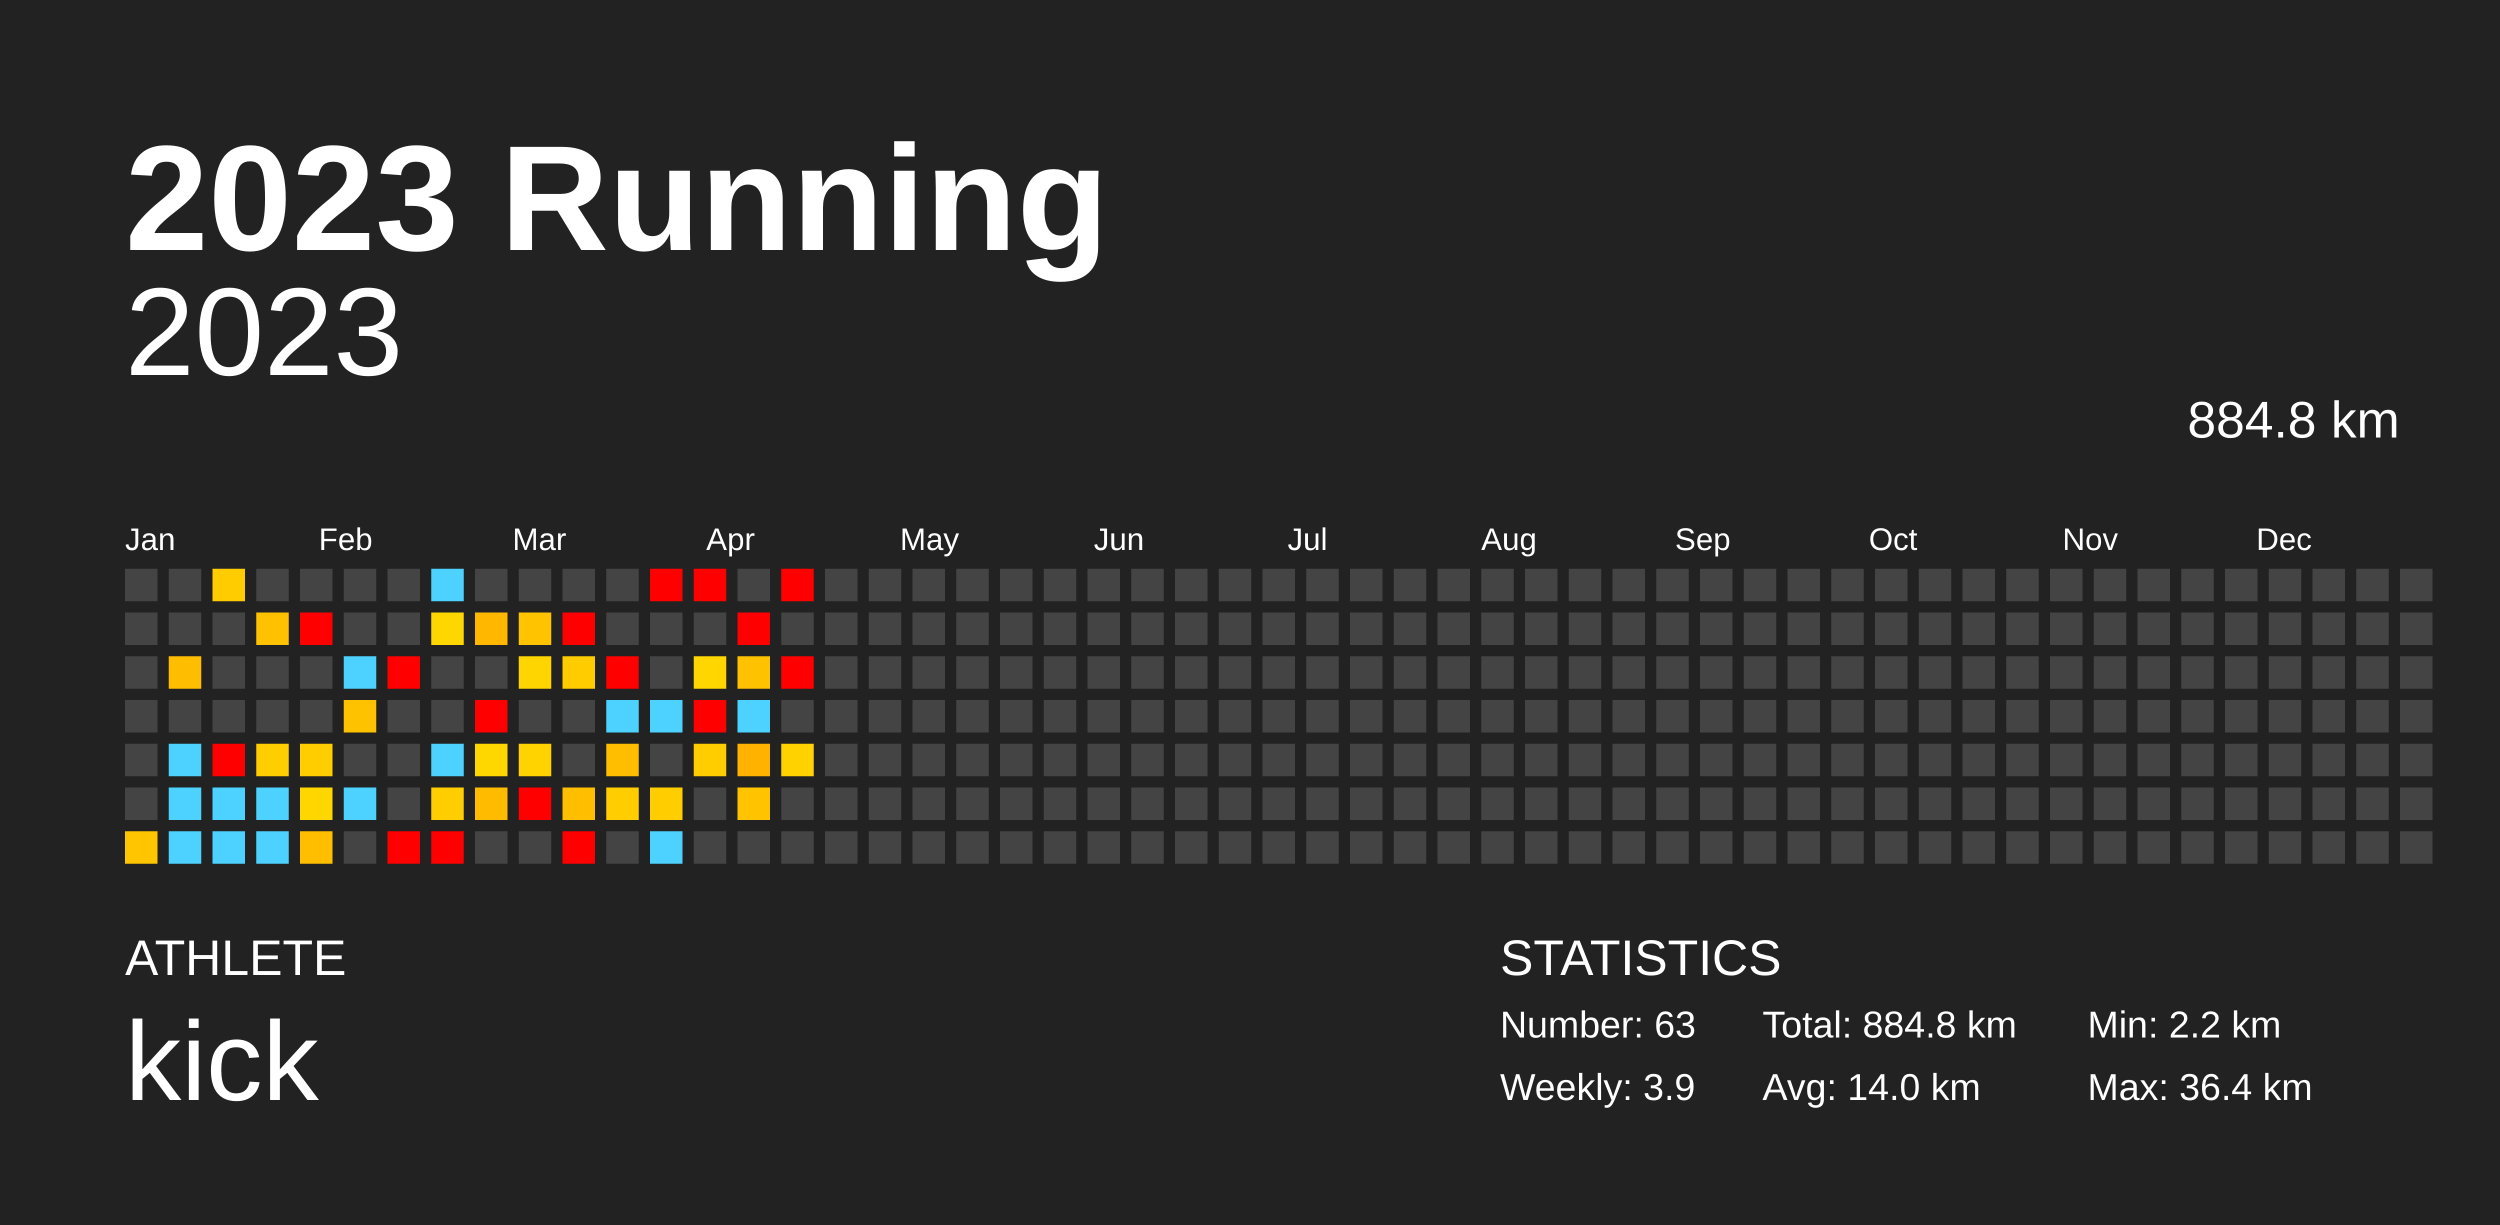
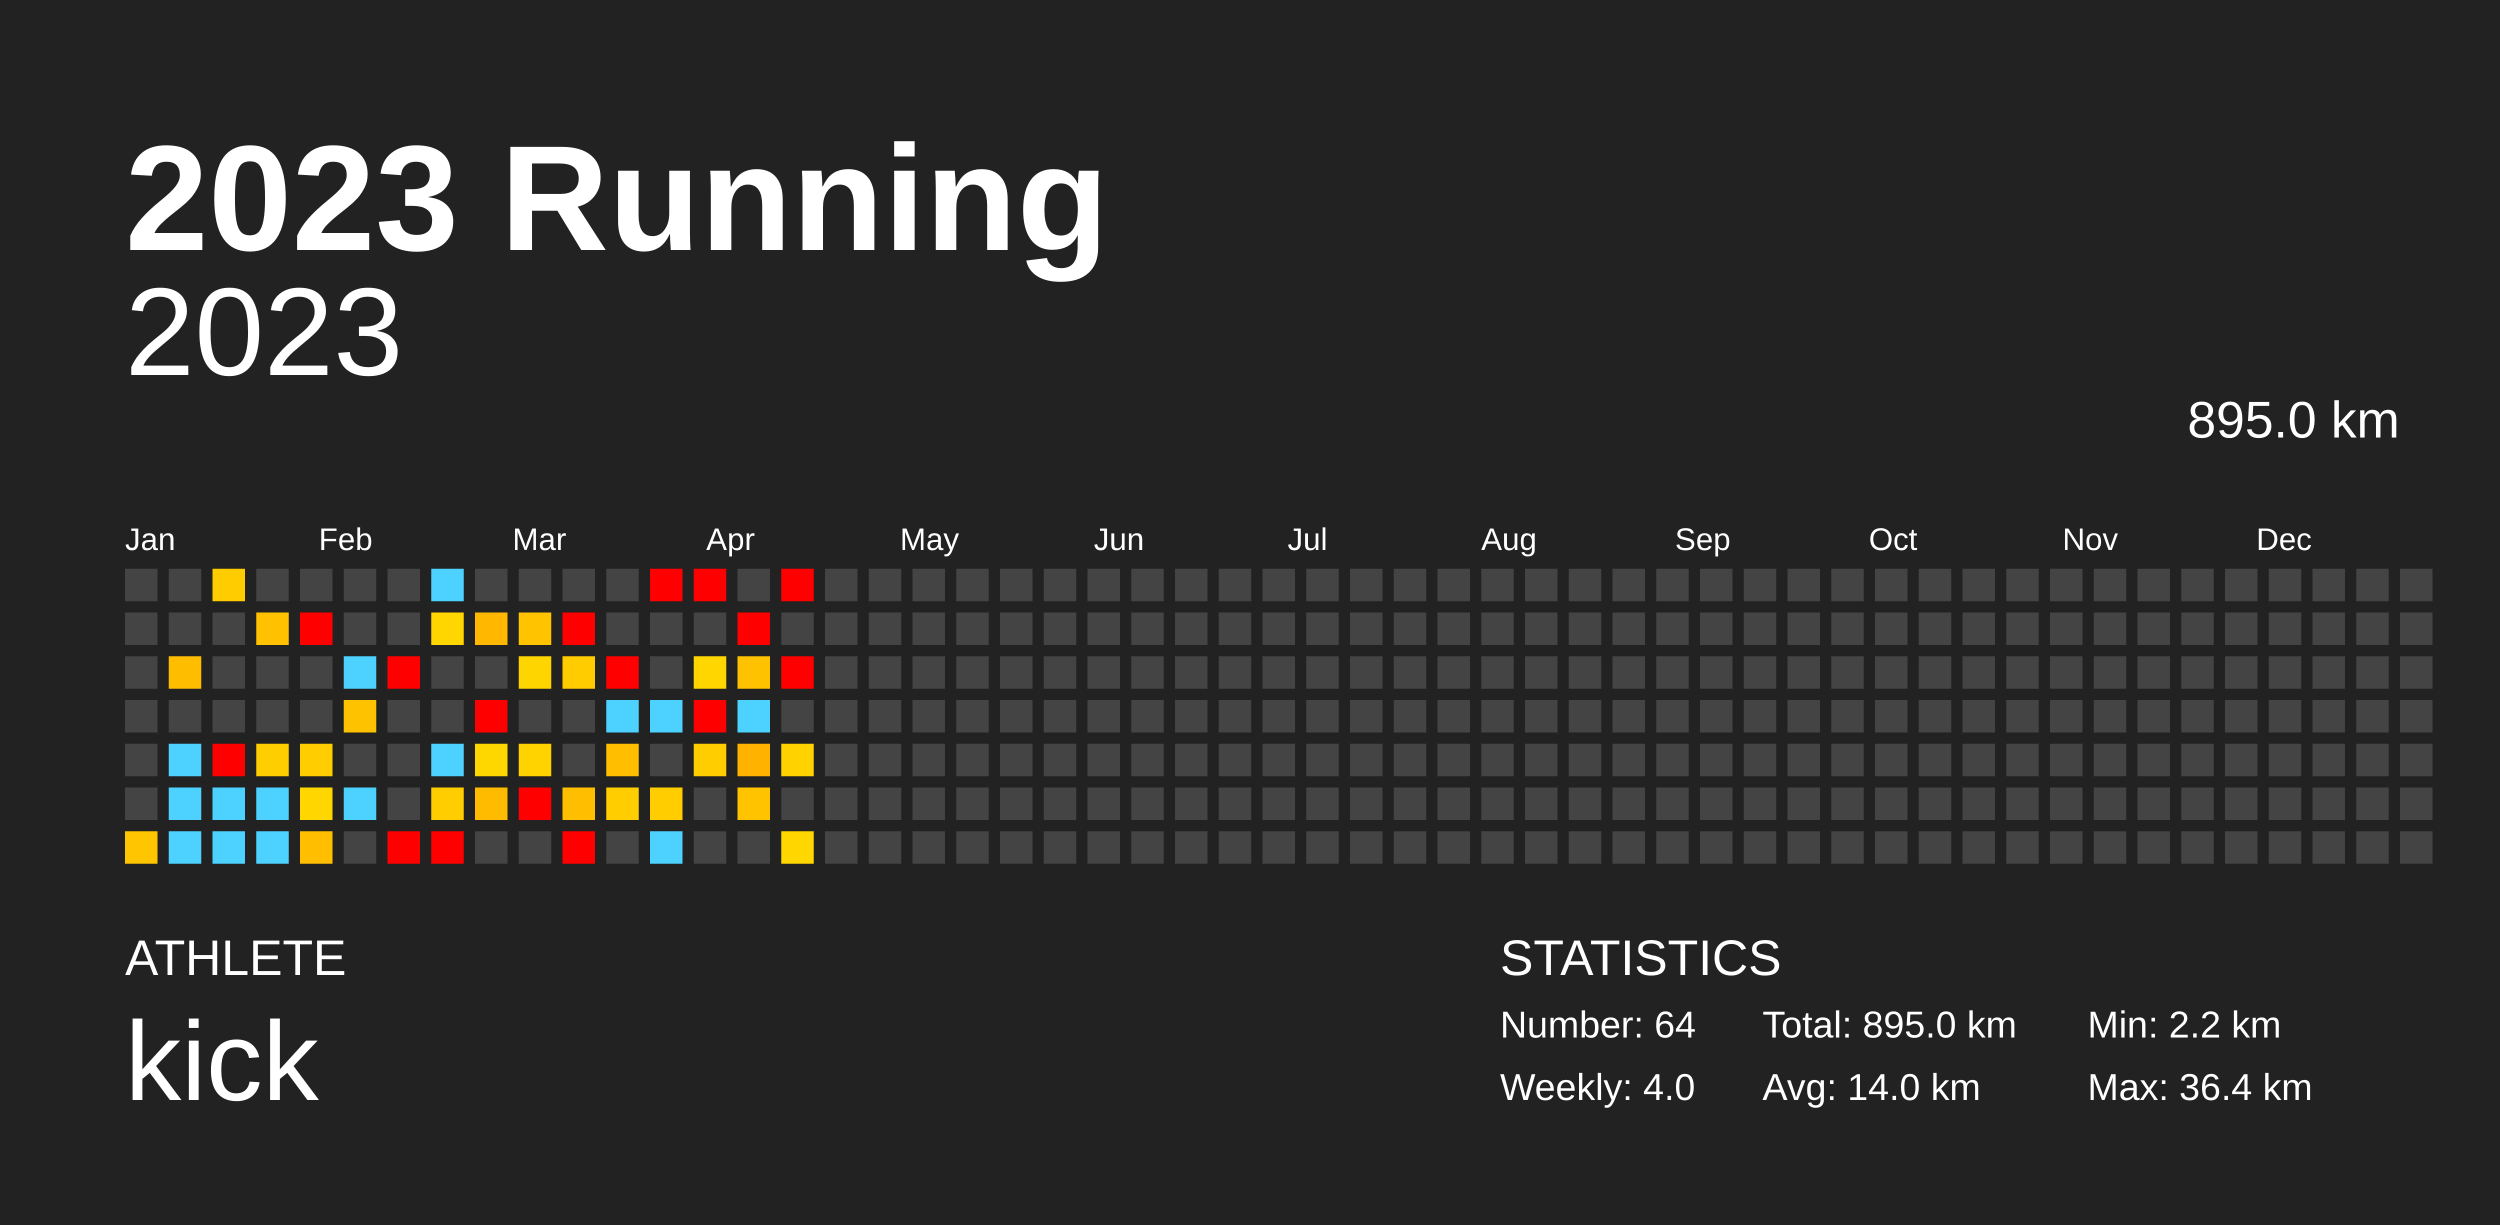
<svg xmlns="http://www.w3.org/2000/svg" baseProfile="full" height="98mm" version="1.1" viewBox="0,0,200,98" width="200mm">
  <defs />
  <rect fill="#222222" height="98" width="200" x="0" y="0" />
  <text fill="#FFFFFF" style="font-size:12px; font-family:Arial; font-weight:bold;" x="10" y="20">2023 Running</text>
  <text fill="#FFFFFF" style="font-size:4px; font-family:Arial" x="10" y="78">ATHLETE</text>
  <text fill="#FFFFFF" style="font-size:9px; font-family:Arial" x="10" y="88">kick</text>
  <text fill="#FFFFFF" style="font-size:4px; font-family:Arial" x="120" y="78">STATISTICS</text>
-   <text fill="#FFFFFF" style="font-size:3px; font-family:Arial" x="120" y="83">Number: 63</text>
-   <text fill="#FFFFFF" style="font-size:3px; font-family:Arial" x="120" y="88">Weekly: 3.9</text>
-   <text fill="#FFFFFF" style="font-size:3px; font-family:Arial" x="141" y="83">Total: 884.8 km</text>
+   <text fill="#FFFFFF" style="font-size:3px; font-family:Arial" x="120" y="83">Number: 64</text>
+   <text fill="#FFFFFF" style="font-size:3px; font-family:Arial" x="120" y="88">Weekly: 4.0</text>
+   <text fill="#FFFFFF" style="font-size:3px; font-family:Arial" x="141" y="83">Total: 895.0 km</text>
  <text fill="#FFFFFF" style="font-size:3px; font-family:Arial" x="141" y="88">Avg: 14.0 km</text>
  <text fill="#FFFFFF" style="font-size:3px; font-family:Arial" x="167" y="83">Min: 2.2 km</text>
  <text fill="#FFFFFF" style="font-size:3px; font-family:Arial" x="167" y="88">Max: 36.4 km</text>
  <text alignment-baseline="hanging" fill="#FFFFFF" style="font-size:10.0px; font-family:Arial;" x="10" y="30">2023</text>
-   <text alignment-baseline="hanging" fill="#FFFFFF" style="font-size:4.125px; font-family:Arial;" x="175" y="35">884.8 km</text>
+   <text alignment-baseline="hanging" fill="#FFFFFF" style="font-size:4.125px; font-family:Arial;" x="175" y="35">895.0 km</text>
  <text fill="#FFFFFF" style="font-size:2.5px; font-family:Arial" x="10.0" y="44">Jan</text>
  <text fill="#FFFFFF" style="font-size:2.5px; font-family:Arial" x="25.5" y="44">Feb</text>
  <text fill="#FFFFFF" style="font-size:2.5px; font-family:Arial" x="41.0" y="44">Mar</text>
  <text fill="#FFFFFF" style="font-size:2.5px; font-family:Arial" x="56.5" y="44">Apr</text>
  <text fill="#FFFFFF" style="font-size:2.5px; font-family:Arial" x="72.0" y="44">May</text>
  <text fill="#FFFFFF" style="font-size:2.5px; font-family:Arial" x="87.5" y="44">Jun</text>
  <text fill="#FFFFFF" style="font-size:2.5px; font-family:Arial" x="103.0" y="44">Jul</text>
  <text fill="#FFFFFF" style="font-size:2.5px; font-family:Arial" x="118.5" y="44">Aug</text>
  <text fill="#FFFFFF" style="font-size:2.5px; font-family:Arial" x="134.0" y="44">Sep</text>
  <text fill="#FFFFFF" style="font-size:2.5px; font-family:Arial" x="149.5" y="44">Oct</text>
  <text fill="#FFFFFF" style="font-size:2.5px; font-family:Arial" x="165.0" y="44">Nov</text>
  <text fill="#FFFFFF" style="font-size:2.5px; font-family:Arial" x="180.5" y="44">Dec</text>
  <rect fill="#444444" height="2.6" width="2.6" x="10.0" y="45.5" />
  <rect fill="#444444" height="2.6" width="2.6" x="10.0" y="49.0" />
  <rect fill="#444444" height="2.6" width="2.6" x="10.0" y="52.5" />
  <rect fill="#444444" height="2.6" width="2.6" x="10.0" y="56.0" />
  <rect fill="#444444" height="2.6" width="2.6" x="10.0" y="59.5" />
  <rect fill="#444444" height="2.6" width="2.6" x="10.0" y="63.0" />
  <rect fill="#ffc500" height="2.6" width="2.6" x="10.0" y="66.5" />
  <rect fill="#444444" height="2.6" width="2.6" x="13.5" y="45.5" />
  <rect fill="#444444" height="2.6" width="2.6" x="13.5" y="49.0" />
  <rect fill="#ffbd00" height="2.6" width="2.6" x="13.5" y="52.5" />
  <rect fill="#444444" height="2.6" width="2.6" x="13.5" y="56.0" />
  <rect fill="#4dd2ff" height="2.6" width="2.6" x="13.5" y="59.5" />
  <rect fill="#4dd2ff" height="2.6" width="2.6" x="13.5" y="63.0" />
  <rect fill="#4dd2ff" height="2.6" width="2.6" x="13.5" y="66.5" />
  <rect fill="#ffcc00" height="2.6" width="2.6" x="17.0" y="45.5" />
  <rect fill="#444444" height="2.6" width="2.6" x="17.0" y="49.0" />
  <rect fill="#444444" height="2.6" width="2.6" x="17.0" y="52.5" />
  <rect fill="#444444" height="2.6" width="2.6" x="17.0" y="56.0" />
  <rect fill="red" height="2.6" width="2.6" x="17.0" y="59.5" />
  <rect fill="#4dd2ff" height="2.6" width="2.6" x="17.0" y="63.0" />
  <rect fill="#4dd2ff" height="2.6" width="2.6" x="17.0" y="66.5" />
  <rect fill="#444444" height="2.6" width="2.6" x="20.5" y="45.5" />
  <rect fill="#ffc100" height="2.6" width="2.6" x="20.5" y="49.0" />
  <rect fill="#444444" height="2.6" width="2.6" x="20.5" y="52.5" />
  <rect fill="#444444" height="2.6" width="2.6" x="20.5" y="56.0" />
  <rect fill="#ffce00" height="2.6" width="2.6" x="20.5" y="59.5" />
  <rect fill="#4dd2ff" height="2.6" width="2.6" x="20.5" y="63.0" />
  <rect fill="#4dd2ff" height="2.6" width="2.6" x="20.5" y="66.5" />
  <rect fill="#444444" height="2.6" width="2.6" x="24.0" y="45.5" />
  <rect fill="red" height="2.6" width="2.6" x="24.0" y="49.0" />
  <rect fill="#444444" height="2.6" width="2.6" x="24.0" y="52.5" />
  <rect fill="#444444" height="2.6" width="2.6" x="24.0" y="56.0" />
  <rect fill="#ffcd00" height="2.6" width="2.6" x="24.0" y="59.5" />
  <rect fill="#ffd600" height="2.6" width="2.6" x="24.0" y="63.0" />
  <rect fill="#ffbf00" height="2.6" width="2.6" x="24.0" y="66.5" />
  <rect fill="#444444" height="2.6" width="2.6" x="27.5" y="45.5" />
  <rect fill="#444444" height="2.6" width="2.6" x="27.5" y="49.0" />
  <rect fill="#4dd2ff" height="2.6" width="2.6" x="27.5" y="52.5" />
  <rect fill="#ffc200" height="2.6" width="2.6" x="27.5" y="56.0" />
  <rect fill="#444444" height="2.6" width="2.6" x="27.5" y="59.5" />
  <rect fill="#4dd2ff" height="2.6" width="2.6" x="27.5" y="63.0" />
  <rect fill="#444444" height="2.6" width="2.6" x="27.5" y="66.5" />
  <rect fill="#444444" height="2.6" width="2.6" x="31.0" y="45.5" />
  <rect fill="#444444" height="2.6" width="2.6" x="31.0" y="49.0" />
  <rect fill="red" height="2.6" width="2.6" x="31.0" y="52.5" />
  <rect fill="#444444" height="2.6" width="2.6" x="31.0" y="56.0" />
  <rect fill="#444444" height="2.6" width="2.6" x="31.0" y="59.5" />
  <rect fill="#444444" height="2.6" width="2.6" x="31.0" y="63.0" />
  <rect fill="red" height="2.6" width="2.6" x="31.0" y="66.5" />
  <rect fill="#4dd2ff" height="2.6" width="2.6" x="34.5" y="45.5" />
  <rect fill="#ffd600" height="2.6" width="2.6" x="34.5" y="49.0" />
  <rect fill="#444444" height="2.6" width="2.6" x="34.5" y="52.5" />
  <rect fill="#444444" height="2.6" width="2.6" x="34.5" y="56.0" />
  <rect fill="#4dd2ff" height="2.6" width="2.6" x="34.5" y="59.5" />
  <rect fill="#ffcd00" height="2.6" width="2.6" x="34.5" y="63.0" />
  <rect fill="red" height="2.6" width="2.6" x="34.5" y="66.5" />
  <rect fill="#444444" height="2.6" width="2.6" x="38.0" y="45.5" />
  <rect fill="#ffb700" height="2.6" width="2.6" x="38.0" y="49.0" />
  <rect fill="#444444" height="2.6" width="2.6" x="38.0" y="52.5" />
  <rect fill="red" height="2.6" width="2.6" x="38.0" y="56.0" />
  <rect fill="#ffd700" height="2.6" width="2.6" x="38.0" y="59.5" />
  <rect fill="#ffbb00" height="2.6" width="2.6" x="38.0" y="63.0" />
  <rect fill="#444444" height="2.6" width="2.6" x="38.0" y="66.5" />
  <rect fill="#444444" height="2.6" width="2.6" x="41.5" y="45.5" />
  <rect fill="#ffc300" height="2.6" width="2.6" x="41.5" y="49.0" />
  <rect fill="#ffd500" height="2.6" width="2.6" x="41.5" y="52.5" />
  <rect fill="#444444" height="2.6" width="2.6" x="41.5" y="56.0" />
  <rect fill="#ffd300" height="2.6" width="2.6" x="41.5" y="59.5" />
  <rect fill="red" height="2.6" width="2.6" x="41.5" y="63.0" />
  <rect fill="#444444" height="2.6" width="2.6" x="41.5" y="66.5" />
  <rect fill="#444444" height="2.6" width="2.6" x="45.0" y="45.5" />
  <rect fill="red" height="2.6" width="2.6" x="45.0" y="49.0" />
  <rect fill="#ffcc00" height="2.6" width="2.6" x="45.0" y="52.5" />
  <rect fill="#444444" height="2.6" width="2.6" x="45.0" y="56.0" />
  <rect fill="#444444" height="2.6" width="2.6" x="45.0" y="59.5" />
  <rect fill="#ffbe00" height="2.6" width="2.6" x="45.0" y="63.0" />
  <rect fill="red" height="2.6" width="2.6" x="45.0" y="66.5" />
  <rect fill="#444444" height="2.6" width="2.6" x="48.5" y="45.5" />
  <rect fill="#444444" height="2.6" width="2.6" x="48.5" y="49.0" />
  <rect fill="red" height="2.6" width="2.6" x="48.5" y="52.5" />
  <rect fill="#4dd2ff" height="2.6" width="2.6" x="48.5" y="56.0" />
  <rect fill="#ffbe00" height="2.6" width="2.6" x="48.5" y="59.5" />
  <rect fill="#ffcd00" height="2.6" width="2.6" x="48.5" y="63.0" />
  <rect fill="#444444" height="2.6" width="2.6" x="48.5" y="66.5" />
  <rect fill="red" height="2.6" width="2.6" x="52.0" y="45.5" />
  <rect fill="#444444" height="2.6" width="2.6" x="52.0" y="49.0" />
  <rect fill="#444444" height="2.6" width="2.6" x="52.0" y="52.5" />
  <rect fill="#4dd2ff" height="2.6" width="2.6" x="52.0" y="56.0" />
  <rect fill="#444444" height="2.6" width="2.6" x="52.0" y="59.5" />
  <rect fill="#ffcd00" height="2.6" width="2.6" x="52.0" y="63.0" />
  <rect fill="#4dd2ff" height="2.6" width="2.6" x="52.0" y="66.5" />
  <rect fill="red" height="2.6" width="2.6" x="55.5" y="45.5" />
  <rect fill="#444444" height="2.6" width="2.6" x="55.5" y="49.0" />
  <rect fill="#ffd600" height="2.6" width="2.6" x="55.5" y="52.5" />
  <rect fill="red" height="2.6" width="2.6" x="55.5" y="56.0" />
  <rect fill="#ffcd00" height="2.6" width="2.6" x="55.5" y="59.5" />
  <rect fill="#444444" height="2.6" width="2.6" x="55.5" y="63.0" />
  <rect fill="#444444" height="2.6" width="2.6" x="55.5" y="66.5" />
  <rect fill="#444444" height="2.6" width="2.6" x="59.0" y="45.5" />
  <rect fill="red" height="2.6" width="2.6" x="59.0" y="49.0" />
  <rect fill="#ffc200" height="2.6" width="2.6" x="59.0" y="52.5" />
  <rect fill="#4dd2ff" height="2.6" width="2.6" x="59.0" y="56.0" />
  <rect fill="#ffb300" height="2.6" width="2.6" x="59.0" y="59.5" />
  <rect fill="#ffc300" height="2.6" width="2.6" x="59.0" y="63.0" />
  <rect fill="#444444" height="2.6" width="2.6" x="59.0" y="66.5" />
  <rect fill="red" height="2.6" width="2.6" x="62.5" y="45.5" />
  <rect fill="#444444" height="2.6" width="2.6" x="62.5" y="49.0" />
  <rect fill="red" height="2.6" width="2.6" x="62.5" y="52.5" />
  <rect fill="#444444" height="2.6" width="2.6" x="62.5" y="56.0" />
  <rect fill="#ffd200" height="2.6" width="2.6" x="62.5" y="59.5" />
  <rect fill="#444444" height="2.6" width="2.6" x="62.5" y="63.0" />
-   <rect fill="#444444" height="2.6" width="2.6" x="62.5" y="66.5" />
+   <rect fill="#ffd600" height="2.6" width="2.6" x="62.5" y="66.5" />
  <rect fill="#444444" height="2.6" width="2.6" x="66.0" y="45.5" />
  <rect fill="#444444" height="2.6" width="2.6" x="66.0" y="49.0" />
  <rect fill="#444444" height="2.6" width="2.6" x="66.0" y="52.5" />
  <rect fill="#444444" height="2.6" width="2.6" x="66.0" y="56.0" />
  <rect fill="#444444" height="2.6" width="2.6" x="66.0" y="59.5" />
  <rect fill="#444444" height="2.6" width="2.6" x="66.0" y="63.0" />
  <rect fill="#444444" height="2.6" width="2.6" x="66.0" y="66.5" />
  <rect fill="#444444" height="2.6" width="2.6" x="69.5" y="45.5" />
  <rect fill="#444444" height="2.6" width="2.6" x="69.5" y="49.0" />
  <rect fill="#444444" height="2.6" width="2.6" x="69.5" y="52.5" />
  <rect fill="#444444" height="2.6" width="2.6" x="69.5" y="56.0" />
  <rect fill="#444444" height="2.6" width="2.6" x="69.5" y="59.5" />
  <rect fill="#444444" height="2.6" width="2.6" x="69.5" y="63.0" />
  <rect fill="#444444" height="2.6" width="2.6" x="69.5" y="66.5" />
  <rect fill="#444444" height="2.6" width="2.6" x="73.0" y="45.5" />
  <rect fill="#444444" height="2.6" width="2.6" x="73.0" y="49.0" />
  <rect fill="#444444" height="2.6" width="2.6" x="73.0" y="52.5" />
  <rect fill="#444444" height="2.6" width="2.6" x="73.0" y="56.0" />
  <rect fill="#444444" height="2.6" width="2.6" x="73.0" y="59.5" />
  <rect fill="#444444" height="2.6" width="2.6" x="73.0" y="63.0" />
  <rect fill="#444444" height="2.6" width="2.6" x="73.0" y="66.5" />
  <rect fill="#444444" height="2.6" width="2.6" x="76.5" y="45.5" />
  <rect fill="#444444" height="2.6" width="2.6" x="76.5" y="49.0" />
  <rect fill="#444444" height="2.6" width="2.6" x="76.5" y="52.5" />
  <rect fill="#444444" height="2.6" width="2.6" x="76.5" y="56.0" />
  <rect fill="#444444" height="2.6" width="2.6" x="76.5" y="59.5" />
  <rect fill="#444444" height="2.6" width="2.6" x="76.5" y="63.0" />
  <rect fill="#444444" height="2.6" width="2.6" x="76.5" y="66.5" />
  <rect fill="#444444" height="2.6" width="2.6" x="80.0" y="45.5" />
  <rect fill="#444444" height="2.6" width="2.6" x="80.0" y="49.0" />
  <rect fill="#444444" height="2.6" width="2.6" x="80.0" y="52.5" />
  <rect fill="#444444" height="2.6" width="2.6" x="80.0" y="56.0" />
  <rect fill="#444444" height="2.6" width="2.6" x="80.0" y="59.5" />
  <rect fill="#444444" height="2.6" width="2.6" x="80.0" y="63.0" />
  <rect fill="#444444" height="2.6" width="2.6" x="80.0" y="66.5" />
  <rect fill="#444444" height="2.6" width="2.6" x="83.5" y="45.5" />
  <rect fill="#444444" height="2.6" width="2.6" x="83.5" y="49.0" />
  <rect fill="#444444" height="2.6" width="2.6" x="83.5" y="52.5" />
  <rect fill="#444444" height="2.6" width="2.6" x="83.5" y="56.0" />
  <rect fill="#444444" height="2.6" width="2.6" x="83.5" y="59.5" />
  <rect fill="#444444" height="2.6" width="2.6" x="83.5" y="63.0" />
  <rect fill="#444444" height="2.6" width="2.6" x="83.5" y="66.5" />
  <rect fill="#444444" height="2.6" width="2.6" x="87.0" y="45.5" />
  <rect fill="#444444" height="2.6" width="2.6" x="87.0" y="49.0" />
  <rect fill="#444444" height="2.6" width="2.6" x="87.0" y="52.5" />
  <rect fill="#444444" height="2.6" width="2.6" x="87.0" y="56.0" />
  <rect fill="#444444" height="2.6" width="2.6" x="87.0" y="59.5" />
  <rect fill="#444444" height="2.6" width="2.6" x="87.0" y="63.0" />
  <rect fill="#444444" height="2.6" width="2.6" x="87.0" y="66.5" />
  <rect fill="#444444" height="2.6" width="2.6" x="90.5" y="45.5" />
  <rect fill="#444444" height="2.6" width="2.6" x="90.5" y="49.0" />
  <rect fill="#444444" height="2.6" width="2.6" x="90.5" y="52.5" />
  <rect fill="#444444" height="2.6" width="2.6" x="90.5" y="56.0" />
  <rect fill="#444444" height="2.6" width="2.6" x="90.5" y="59.5" />
  <rect fill="#444444" height="2.6" width="2.6" x="90.5" y="63.0" />
  <rect fill="#444444" height="2.6" width="2.6" x="90.5" y="66.5" />
  <rect fill="#444444" height="2.6" width="2.6" x="94.0" y="45.5" />
  <rect fill="#444444" height="2.6" width="2.6" x="94.0" y="49.0" />
  <rect fill="#444444" height="2.6" width="2.6" x="94.0" y="52.5" />
  <rect fill="#444444" height="2.6" width="2.6" x="94.0" y="56.0" />
  <rect fill="#444444" height="2.6" width="2.6" x="94.0" y="59.5" />
  <rect fill="#444444" height="2.6" width="2.6" x="94.0" y="63.0" />
  <rect fill="#444444" height="2.6" width="2.6" x="94.0" y="66.5" />
  <rect fill="#444444" height="2.6" width="2.6" x="97.5" y="45.5" />
  <rect fill="#444444" height="2.6" width="2.6" x="97.5" y="49.0" />
  <rect fill="#444444" height="2.6" width="2.6" x="97.5" y="52.5" />
  <rect fill="#444444" height="2.6" width="2.6" x="97.5" y="56.0" />
  <rect fill="#444444" height="2.6" width="2.6" x="97.5" y="59.5" />
  <rect fill="#444444" height="2.6" width="2.6" x="97.5" y="63.0" />
  <rect fill="#444444" height="2.6" width="2.6" x="97.5" y="66.5" />
  <rect fill="#444444" height="2.6" width="2.6" x="101.0" y="45.5" />
  <rect fill="#444444" height="2.6" width="2.6" x="101.0" y="49.0" />
  <rect fill="#444444" height="2.6" width="2.6" x="101.0" y="52.5" />
  <rect fill="#444444" height="2.6" width="2.6" x="101.0" y="56.0" />
  <rect fill="#444444" height="2.6" width="2.6" x="101.0" y="59.5" />
  <rect fill="#444444" height="2.6" width="2.6" x="101.0" y="63.0" />
  <rect fill="#444444" height="2.6" width="2.6" x="101.0" y="66.5" />
  <rect fill="#444444" height="2.6" width="2.6" x="104.5" y="45.5" />
  <rect fill="#444444" height="2.6" width="2.6" x="104.5" y="49.0" />
  <rect fill="#444444" height="2.6" width="2.6" x="104.5" y="52.5" />
  <rect fill="#444444" height="2.6" width="2.6" x="104.5" y="56.0" />
  <rect fill="#444444" height="2.6" width="2.6" x="104.5" y="59.5" />
  <rect fill="#444444" height="2.6" width="2.6" x="104.5" y="63.0" />
  <rect fill="#444444" height="2.6" width="2.6" x="104.5" y="66.5" />
  <rect fill="#444444" height="2.6" width="2.6" x="108.0" y="45.5" />
  <rect fill="#444444" height="2.6" width="2.6" x="108.0" y="49.0" />
  <rect fill="#444444" height="2.6" width="2.6" x="108.0" y="52.5" />
  <rect fill="#444444" height="2.6" width="2.6" x="108.0" y="56.0" />
  <rect fill="#444444" height="2.6" width="2.6" x="108.0" y="59.5" />
  <rect fill="#444444" height="2.6" width="2.6" x="108.0" y="63.0" />
  <rect fill="#444444" height="2.6" width="2.6" x="108.0" y="66.5" />
  <rect fill="#444444" height="2.6" width="2.6" x="111.5" y="45.5" />
  <rect fill="#444444" height="2.6" width="2.6" x="111.5" y="49.0" />
  <rect fill="#444444" height="2.6" width="2.6" x="111.5" y="52.5" />
  <rect fill="#444444" height="2.6" width="2.6" x="111.5" y="56.0" />
  <rect fill="#444444" height="2.6" width="2.6" x="111.5" y="59.5" />
  <rect fill="#444444" height="2.6" width="2.6" x="111.5" y="63.0" />
  <rect fill="#444444" height="2.6" width="2.6" x="111.5" y="66.5" />
  <rect fill="#444444" height="2.6" width="2.6" x="115.0" y="45.5" />
  <rect fill="#444444" height="2.6" width="2.6" x="115.0" y="49.0" />
  <rect fill="#444444" height="2.6" width="2.6" x="115.0" y="52.5" />
  <rect fill="#444444" height="2.6" width="2.6" x="115.0" y="56.0" />
  <rect fill="#444444" height="2.6" width="2.6" x="115.0" y="59.5" />
  <rect fill="#444444" height="2.6" width="2.6" x="115.0" y="63.0" />
  <rect fill="#444444" height="2.6" width="2.6" x="115.0" y="66.5" />
  <rect fill="#444444" height="2.6" width="2.6" x="118.5" y="45.5" />
  <rect fill="#444444" height="2.6" width="2.6" x="118.5" y="49.0" />
  <rect fill="#444444" height="2.6" width="2.6" x="118.5" y="52.5" />
  <rect fill="#444444" height="2.6" width="2.6" x="118.5" y="56.0" />
  <rect fill="#444444" height="2.6" width="2.6" x="118.5" y="59.5" />
  <rect fill="#444444" height="2.6" width="2.6" x="118.5" y="63.0" />
  <rect fill="#444444" height="2.6" width="2.6" x="118.5" y="66.5" />
  <rect fill="#444444" height="2.6" width="2.6" x="122.0" y="45.5" />
  <rect fill="#444444" height="2.6" width="2.6" x="122.0" y="49.0" />
  <rect fill="#444444" height="2.6" width="2.6" x="122.0" y="52.5" />
  <rect fill="#444444" height="2.6" width="2.6" x="122.0" y="56.0" />
  <rect fill="#444444" height="2.6" width="2.6" x="122.0" y="59.5" />
  <rect fill="#444444" height="2.6" width="2.6" x="122.0" y="63.0" />
  <rect fill="#444444" height="2.6" width="2.6" x="122.0" y="66.5" />
  <rect fill="#444444" height="2.6" width="2.6" x="125.5" y="45.5" />
  <rect fill="#444444" height="2.6" width="2.6" x="125.5" y="49.0" />
  <rect fill="#444444" height="2.6" width="2.6" x="125.5" y="52.5" />
  <rect fill="#444444" height="2.6" width="2.6" x="125.5" y="56.0" />
  <rect fill="#444444" height="2.6" width="2.6" x="125.5" y="59.5" />
  <rect fill="#444444" height="2.6" width="2.6" x="125.5" y="63.0" />
  <rect fill="#444444" height="2.6" width="2.6" x="125.5" y="66.5" />
  <rect fill="#444444" height="2.6" width="2.6" x="129.0" y="45.5" />
  <rect fill="#444444" height="2.6" width="2.6" x="129.0" y="49.0" />
  <rect fill="#444444" height="2.6" width="2.6" x="129.0" y="52.5" />
  <rect fill="#444444" height="2.6" width="2.6" x="129.0" y="56.0" />
  <rect fill="#444444" height="2.6" width="2.6" x="129.0" y="59.5" />
  <rect fill="#444444" height="2.6" width="2.6" x="129.0" y="63.0" />
  <rect fill="#444444" height="2.6" width="2.6" x="129.0" y="66.5" />
  <rect fill="#444444" height="2.6" width="2.6" x="132.5" y="45.5" />
  <rect fill="#444444" height="2.6" width="2.6" x="132.5" y="49.0" />
  <rect fill="#444444" height="2.6" width="2.6" x="132.5" y="52.5" />
  <rect fill="#444444" height="2.6" width="2.6" x="132.5" y="56.0" />
  <rect fill="#444444" height="2.6" width="2.6" x="132.5" y="59.5" />
  <rect fill="#444444" height="2.6" width="2.6" x="132.5" y="63.0" />
  <rect fill="#444444" height="2.6" width="2.6" x="132.5" y="66.5" />
  <rect fill="#444444" height="2.6" width="2.6" x="136.0" y="45.5" />
  <rect fill="#444444" height="2.6" width="2.6" x="136.0" y="49.0" />
  <rect fill="#444444" height="2.6" width="2.6" x="136.0" y="52.5" />
  <rect fill="#444444" height="2.6" width="2.6" x="136.0" y="56.0" />
  <rect fill="#444444" height="2.6" width="2.6" x="136.0" y="59.5" />
  <rect fill="#444444" height="2.6" width="2.6" x="136.0" y="63.0" />
  <rect fill="#444444" height="2.6" width="2.6" x="136.0" y="66.5" />
  <rect fill="#444444" height="2.6" width="2.6" x="139.5" y="45.5" />
  <rect fill="#444444" height="2.6" width="2.6" x="139.5" y="49.0" />
  <rect fill="#444444" height="2.6" width="2.6" x="139.5" y="52.5" />
  <rect fill="#444444" height="2.6" width="2.6" x="139.5" y="56.0" />
  <rect fill="#444444" height="2.6" width="2.6" x="139.5" y="59.5" />
  <rect fill="#444444" height="2.6" width="2.6" x="139.5" y="63.0" />
  <rect fill="#444444" height="2.6" width="2.6" x="139.5" y="66.5" />
  <rect fill="#444444" height="2.6" width="2.6" x="143.0" y="45.5" />
  <rect fill="#444444" height="2.6" width="2.6" x="143.0" y="49.0" />
  <rect fill="#444444" height="2.6" width="2.6" x="143.0" y="52.5" />
  <rect fill="#444444" height="2.6" width="2.6" x="143.0" y="56.0" />
  <rect fill="#444444" height="2.6" width="2.6" x="143.0" y="59.5" />
  <rect fill="#444444" height="2.6" width="2.6" x="143.0" y="63.0" />
  <rect fill="#444444" height="2.6" width="2.6" x="143.0" y="66.5" />
  <rect fill="#444444" height="2.6" width="2.6" x="146.5" y="45.5" />
  <rect fill="#444444" height="2.6" width="2.6" x="146.5" y="49.0" />
  <rect fill="#444444" height="2.6" width="2.6" x="146.5" y="52.5" />
  <rect fill="#444444" height="2.6" width="2.6" x="146.5" y="56.0" />
  <rect fill="#444444" height="2.6" width="2.6" x="146.5" y="59.5" />
  <rect fill="#444444" height="2.6" width="2.6" x="146.5" y="63.0" />
  <rect fill="#444444" height="2.6" width="2.6" x="146.5" y="66.5" />
  <rect fill="#444444" height="2.6" width="2.6" x="150.0" y="45.5" />
  <rect fill="#444444" height="2.6" width="2.6" x="150.0" y="49.0" />
  <rect fill="#444444" height="2.6" width="2.6" x="150.0" y="52.5" />
  <rect fill="#444444" height="2.6" width="2.6" x="150.0" y="56.0" />
  <rect fill="#444444" height="2.6" width="2.6" x="150.0" y="59.5" />
  <rect fill="#444444" height="2.6" width="2.6" x="150.0" y="63.0" />
  <rect fill="#444444" height="2.6" width="2.6" x="150.0" y="66.5" />
  <rect fill="#444444" height="2.6" width="2.6" x="153.5" y="45.5" />
  <rect fill="#444444" height="2.6" width="2.6" x="153.5" y="49.0" />
  <rect fill="#444444" height="2.6" width="2.6" x="153.5" y="52.5" />
  <rect fill="#444444" height="2.6" width="2.6" x="153.5" y="56.0" />
  <rect fill="#444444" height="2.6" width="2.6" x="153.5" y="59.5" />
  <rect fill="#444444" height="2.6" width="2.6" x="153.5" y="63.0" />
  <rect fill="#444444" height="2.6" width="2.6" x="153.5" y="66.5" />
  <rect fill="#444444" height="2.6" width="2.6" x="157.0" y="45.5" />
  <rect fill="#444444" height="2.6" width="2.6" x="157.0" y="49.0" />
  <rect fill="#444444" height="2.6" width="2.6" x="157.0" y="52.5" />
  <rect fill="#444444" height="2.6" width="2.6" x="157.0" y="56.0" />
  <rect fill="#444444" height="2.6" width="2.6" x="157.0" y="59.5" />
  <rect fill="#444444" height="2.6" width="2.6" x="157.0" y="63.0" />
  <rect fill="#444444" height="2.6" width="2.6" x="157.0" y="66.5" />
  <rect fill="#444444" height="2.6" width="2.6" x="160.5" y="45.5" />
  <rect fill="#444444" height="2.6" width="2.6" x="160.5" y="49.0" />
  <rect fill="#444444" height="2.6" width="2.6" x="160.5" y="52.5" />
  <rect fill="#444444" height="2.6" width="2.6" x="160.5" y="56.0" />
  <rect fill="#444444" height="2.6" width="2.6" x="160.5" y="59.5" />
  <rect fill="#444444" height="2.6" width="2.6" x="160.5" y="63.0" />
  <rect fill="#444444" height="2.6" width="2.6" x="160.5" y="66.5" />
  <rect fill="#444444" height="2.6" width="2.6" x="164.0" y="45.5" />
  <rect fill="#444444" height="2.6" width="2.6" x="164.0" y="49.0" />
  <rect fill="#444444" height="2.6" width="2.6" x="164.0" y="52.5" />
  <rect fill="#444444" height="2.6" width="2.6" x="164.0" y="56.0" />
  <rect fill="#444444" height="2.6" width="2.6" x="164.0" y="59.5" />
  <rect fill="#444444" height="2.6" width="2.6" x="164.0" y="63.0" />
  <rect fill="#444444" height="2.6" width="2.6" x="164.0" y="66.5" />
  <rect fill="#444444" height="2.6" width="2.6" x="167.5" y="45.5" />
  <rect fill="#444444" height="2.6" width="2.6" x="167.5" y="49.0" />
  <rect fill="#444444" height="2.6" width="2.6" x="167.5" y="52.5" />
  <rect fill="#444444" height="2.6" width="2.6" x="167.5" y="56.0" />
  <rect fill="#444444" height="2.6" width="2.6" x="167.5" y="59.5" />
  <rect fill="#444444" height="2.6" width="2.6" x="167.5" y="63.0" />
  <rect fill="#444444" height="2.6" width="2.6" x="167.5" y="66.5" />
  <rect fill="#444444" height="2.6" width="2.6" x="171.0" y="45.5" />
  <rect fill="#444444" height="2.6" width="2.6" x="171.0" y="49.0" />
  <rect fill="#444444" height="2.6" width="2.6" x="171.0" y="52.5" />
  <rect fill="#444444" height="2.6" width="2.6" x="171.0" y="56.0" />
  <rect fill="#444444" height="2.6" width="2.6" x="171.0" y="59.5" />
  <rect fill="#444444" height="2.6" width="2.6" x="171.0" y="63.0" />
  <rect fill="#444444" height="2.6" width="2.6" x="171.0" y="66.5" />
  <rect fill="#444444" height="2.6" width="2.6" x="174.5" y="45.5" />
  <rect fill="#444444" height="2.6" width="2.6" x="174.5" y="49.0" />
  <rect fill="#444444" height="2.6" width="2.6" x="174.5" y="52.5" />
  <rect fill="#444444" height="2.6" width="2.6" x="174.5" y="56.0" />
  <rect fill="#444444" height="2.6" width="2.6" x="174.5" y="59.5" />
  <rect fill="#444444" height="2.6" width="2.6" x="174.5" y="63.0" />
  <rect fill="#444444" height="2.6" width="2.6" x="174.5" y="66.5" />
  <rect fill="#444444" height="2.6" width="2.6" x="178.0" y="45.5" />
  <rect fill="#444444" height="2.6" width="2.6" x="178.0" y="49.0" />
  <rect fill="#444444" height="2.6" width="2.6" x="178.0" y="52.5" />
  <rect fill="#444444" height="2.6" width="2.6" x="178.0" y="56.0" />
  <rect fill="#444444" height="2.6" width="2.6" x="178.0" y="59.5" />
  <rect fill="#444444" height="2.6" width="2.6" x="178.0" y="63.0" />
  <rect fill="#444444" height="2.6" width="2.6" x="178.0" y="66.5" />
  <rect fill="#444444" height="2.6" width="2.6" x="181.5" y="45.5" />
  <rect fill="#444444" height="2.6" width="2.6" x="181.5" y="49.0" />
  <rect fill="#444444" height="2.6" width="2.6" x="181.5" y="52.5" />
  <rect fill="#444444" height="2.6" width="2.6" x="181.5" y="56.0" />
  <rect fill="#444444" height="2.6" width="2.6" x="181.5" y="59.5" />
  <rect fill="#444444" height="2.6" width="2.6" x="181.5" y="63.0" />
  <rect fill="#444444" height="2.6" width="2.6" x="181.5" y="66.5" />
  <rect fill="#444444" height="2.6" width="2.6" x="185.0" y="45.5" />
  <rect fill="#444444" height="2.6" width="2.6" x="185.0" y="49.0" />
  <rect fill="#444444" height="2.6" width="2.6" x="185.0" y="52.5" />
  <rect fill="#444444" height="2.6" width="2.6" x="185.0" y="56.0" />
  <rect fill="#444444" height="2.6" width="2.6" x="185.0" y="59.5" />
  <rect fill="#444444" height="2.6" width="2.6" x="185.0" y="63.0" />
  <rect fill="#444444" height="2.6" width="2.6" x="185.0" y="66.5" />
  <rect fill="#444444" height="2.6" width="2.6" x="188.5" y="45.5" />
  <rect fill="#444444" height="2.6" width="2.6" x="188.5" y="49.0" />
  <rect fill="#444444" height="2.6" width="2.6" x="188.5" y="52.5" />
  <rect fill="#444444" height="2.6" width="2.6" x="188.5" y="56.0" />
  <rect fill="#444444" height="2.6" width="2.6" x="188.5" y="59.5" />
  <rect fill="#444444" height="2.6" width="2.6" x="188.5" y="63.0" />
  <rect fill="#444444" height="2.6" width="2.6" x="188.5" y="66.5" />
  <rect fill="#444444" height="2.6" width="2.6" x="192.0" y="45.5" />
  <rect fill="#444444" height="2.6" width="2.6" x="192.0" y="49.0" />
  <rect fill="#444444" height="2.6" width="2.6" x="192.0" y="52.5" />
  <rect fill="#444444" height="2.6" width="2.6" x="192.0" y="56.0" />
  <rect fill="#444444" height="2.6" width="2.6" x="192.0" y="59.5" />
  <rect fill="#444444" height="2.6" width="2.6" x="192.0" y="63.0" />
  <rect fill="#444444" height="2.6" width="2.6" x="192.0" y="66.5" />
</svg>
